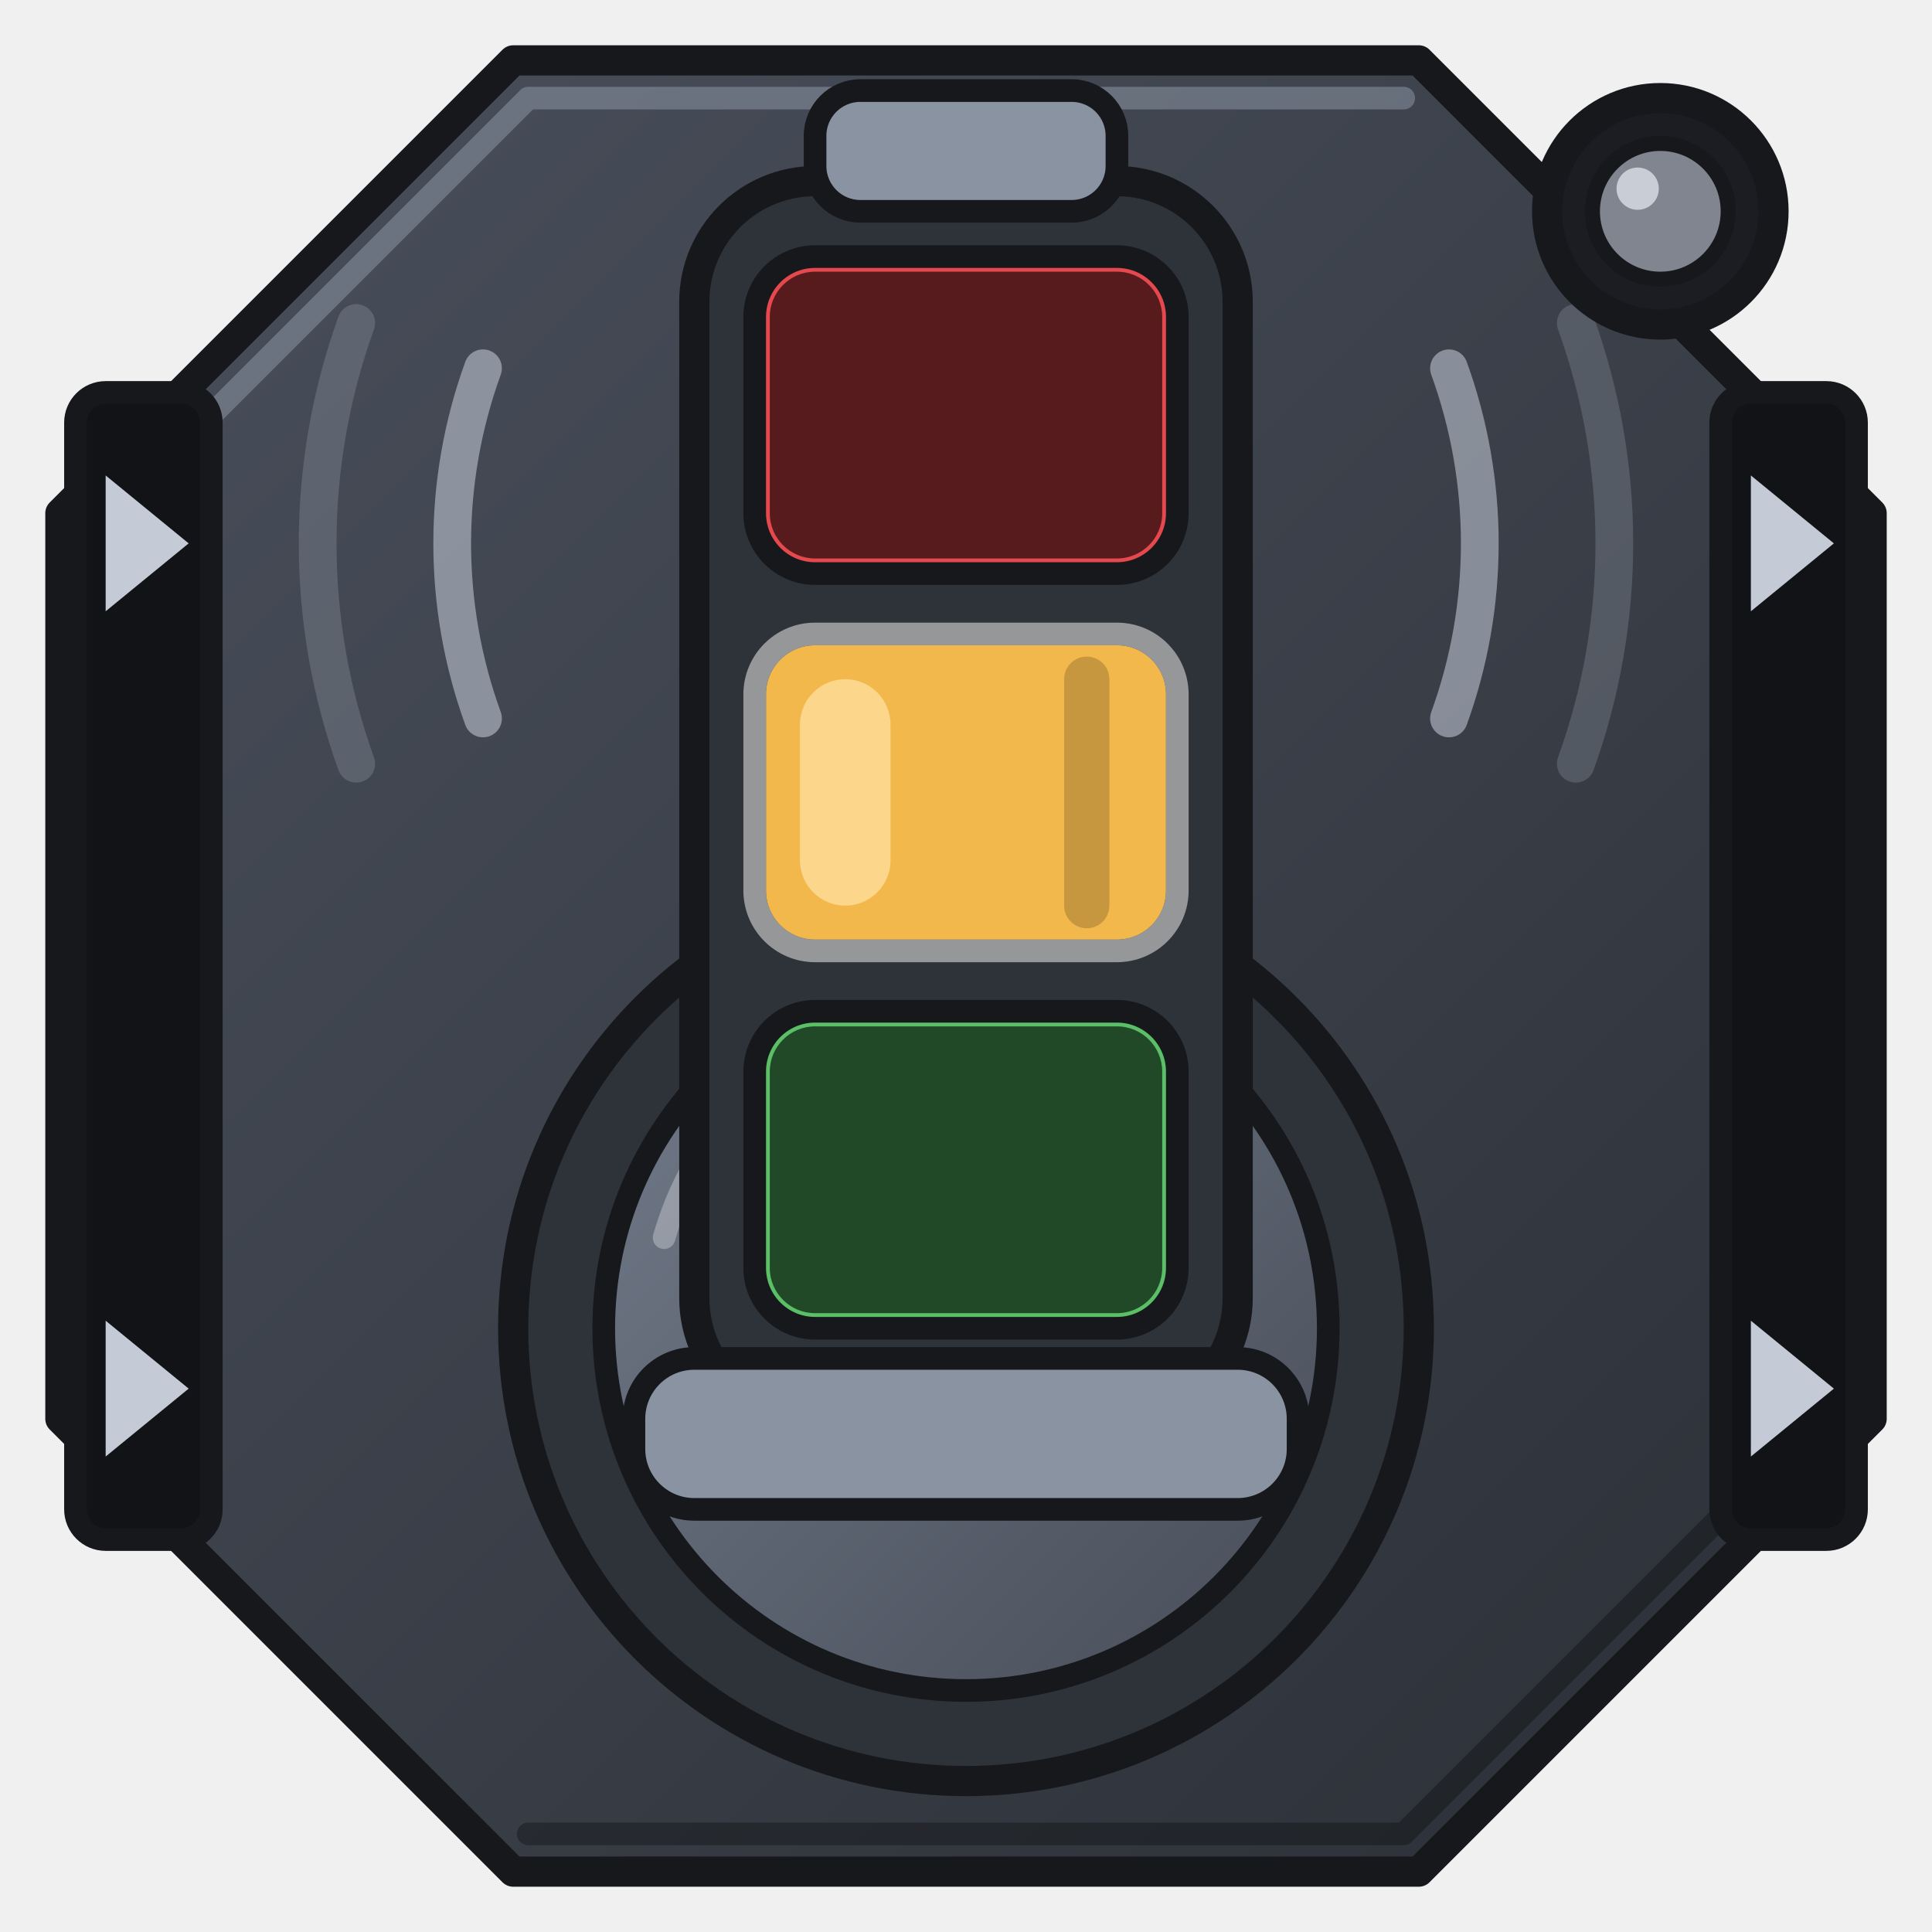
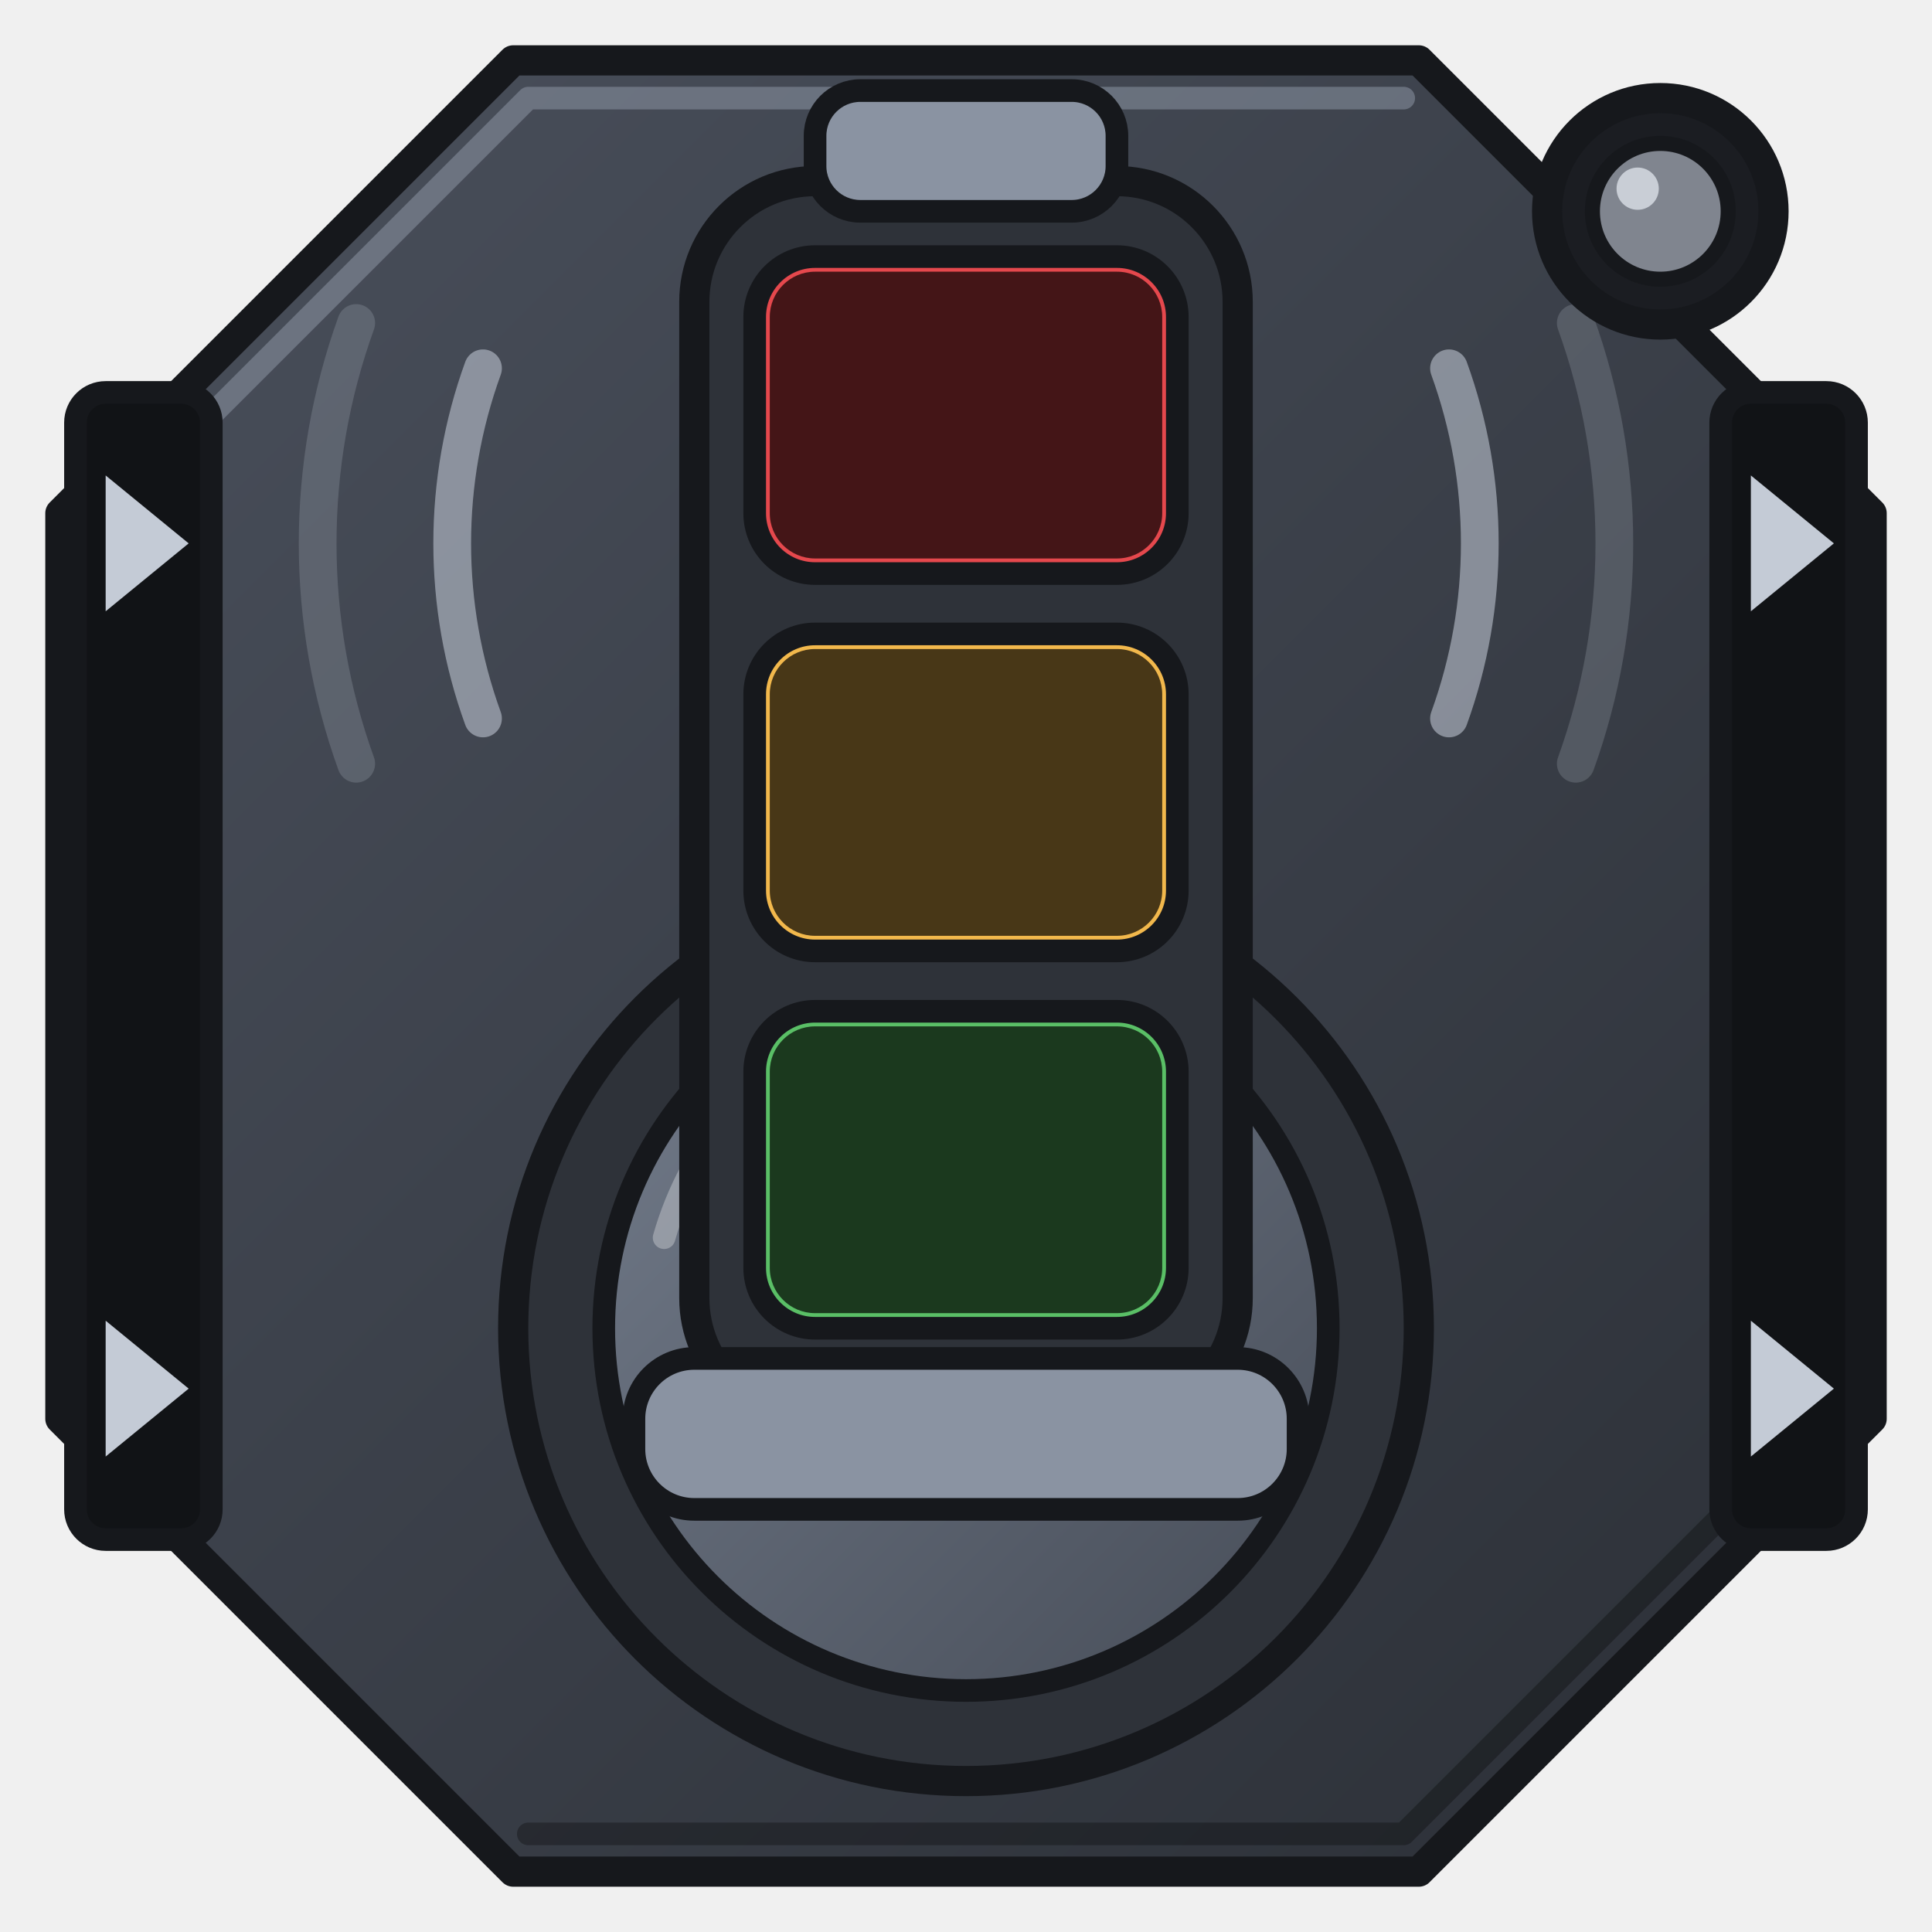
<svg xmlns="http://www.w3.org/2000/svg" width="128" height="128" viewBox="0 0 128 128">
  <defs>
    <linearGradient id="gb" x1="0" y1="0" x2="1" y2="1">
      <stop offset="0" stop-color="#4A505C" />
      <stop offset="1" stop-color="#2B2F36" />
    </linearGradient>
    <linearGradient id="gs" x1="0" y1="0" x2="1" y2="1">
      <stop offset="0" stop-color="#727B8A" />
      <stop offset="1" stop-color="#474D58" />
    </linearGradient>
  </defs>
  <path d="M34,4 L94,4 L124,34 L124,94 L94,124 L34,124 L4,94 L4,34 Z" fill="url(#gb)" stroke="#16181C" stroke-width="2" stroke-linejoin="round" stroke-linecap="round" />
  <path d="M35,6.5 H93 M6.5,35 V93 M35,6.5 L6.5,35" fill="none" stroke="#8A93A2" stroke-width="1.5" stroke-linejoin="round" stroke-linecap="round" opacity="0.55" />
  <path d="M35,121.5 H93 M121.5,35 V93 M93,121.5 L121.5,93" fill="none" stroke="#000000" stroke-width="1.5" stroke-linejoin="round" stroke-linecap="round" opacity="0.3" />
  <rect x="5" y="26" width="9" height="76" rx="2" fill="#111316" stroke="#16181C" stroke-width="1.5" stroke-linejoin="round" stroke-linecap="round" />
  <path d="M7,31.5 L12.5,36 L7,40.5 Z" fill="#C4CBD6" />
  <path d="M7,87.5 L12.5,92 L7,96.5 Z" fill="#C4CBD6" />
  <rect x="114" y="26" width="9" height="76" rx="2" fill="#111316" stroke="#16181C" stroke-width="1.5" stroke-linejoin="round" stroke-linecap="round" />
  <path d="M116,31.5 L121.5,36 L116,40.5 Z" fill="#C4CBD6" />
  <path d="M116,87.5 L121.5,92 L116,96.5 Z" fill="#C4CBD6" />
  <circle cx="64" cy="88" r="30" fill="#2E3239" stroke="#16181C" stroke-width="2" stroke-linejoin="round" stroke-linecap="round" />
  <circle cx="64" cy="88" r="24" fill="url(#gs)" stroke="#16181C" stroke-width="1.5" stroke-linejoin="round" stroke-linecap="round" />
  <path d="M44,82 A22,22 0 0 1 56,68" fill="none" stroke="#FFFFFF" stroke-width="1.5" stroke-linejoin="round" stroke-linecap="round" opacity="0.3" />
  <path d="M32.0,24.4 A34,34 0 0 0 32.0,47.6" fill="none" stroke="#C4CBD6" stroke-width="2.5" stroke-linejoin="round" stroke-linecap="round" opacity="0.57" />
  <path d="M96.0,47.6 A34,34 0 0 0 96.0,24.4" fill="none" stroke="#C4CBD6" stroke-width="2.5" stroke-linejoin="round" stroke-linecap="round" opacity="0.57" />
  <path d="M23.6,21.4 A43,43 0 0 0 23.6,50.6" fill="none" stroke="#C4CBD6" stroke-width="2.5" stroke-linejoin="round" stroke-linecap="round" opacity="0.2" />
  <path d="M104.4,50.6 A43,43 0 0 0 104.4,21.4" fill="none" stroke="#C4CBD6" stroke-width="2.5" stroke-linejoin="round" stroke-linecap="round" opacity="0.2" />
  <rect x="46" y="12" width="36" height="82" rx="8" fill="#2E3239" stroke="#16181C" stroke-width="2" stroke-linejoin="round" stroke-linecap="round" />
  <rect x="50" y="17" width="28" height="21" rx="4" fill="#E5484D" stroke="#16181C" stroke-width="1.5" stroke-linejoin="round" stroke-linecap="round" />
-   <rect x="51" y="18" width="26" height="19" rx="3" fill="#000000" opacity="0.62" />
+   <rect x="51" y="18" width="26" height="19" rx="3" fill="#000000" opacity="0.7" />
  <rect x="50" y="42" width="28" height="21" rx="4" fill="#F2B84C" stroke="#16181C" stroke-width="1.5" stroke-linejoin="round" stroke-linecap="round" />
-   <rect x="53" y="45" width="6" height="15" rx="3" fill="#FFE0A0" opacity="0.75" />
-   <path d="M72,45 V60" fill="none" stroke="#000000" stroke-width="3" stroke-linejoin="round" stroke-linecap="round" opacity="0.18" />
-   <rect x="50" y="42" width="28" height="21" rx="4" fill="none" stroke="#FFFFFF" stroke-width="1.5" stroke-linejoin="round" stroke-linecap="round" opacity="0.55" />
+   <rect x="51" y="43" width="26" height="19" rx="3" fill="#000000" opacity="0.7" />
  <rect x="50" y="67" width="28" height="21" rx="4" fill="#5ABF66" stroke="#16181C" stroke-width="1.5" stroke-linejoin="round" stroke-linecap="round" />
-   <rect x="51" y="68" width="26" height="19" rx="3" fill="#000000" opacity="0.62" />
+   <rect x="51" y="68" width="26" height="19" rx="3" fill="#000000" opacity="0.7" />
  <rect x="54" y="6" width="20" height="8" rx="3" fill="#8A93A2" stroke="#16181C" stroke-width="1.5" stroke-linejoin="round" stroke-linecap="round" />
  <rect x="42" y="90" width="44" height="10" rx="4" fill="#8A93A2" stroke="#16181C" stroke-width="1.5" stroke-linejoin="round" stroke-linecap="round" />
  <circle cx="110" cy="14" r="7.5" fill="#1B1D22" stroke="#16181C" stroke-width="2" stroke-linejoin="round" stroke-linecap="round" />
  <circle cx="110" cy="14" r="4.5" fill="#80858F" stroke="#16181C" stroke-width="1" stroke-linejoin="round" stroke-linecap="round" />
  <circle cx="108.5" cy="12.5" r="1.4" fill="#C9CED6" />
</svg>
